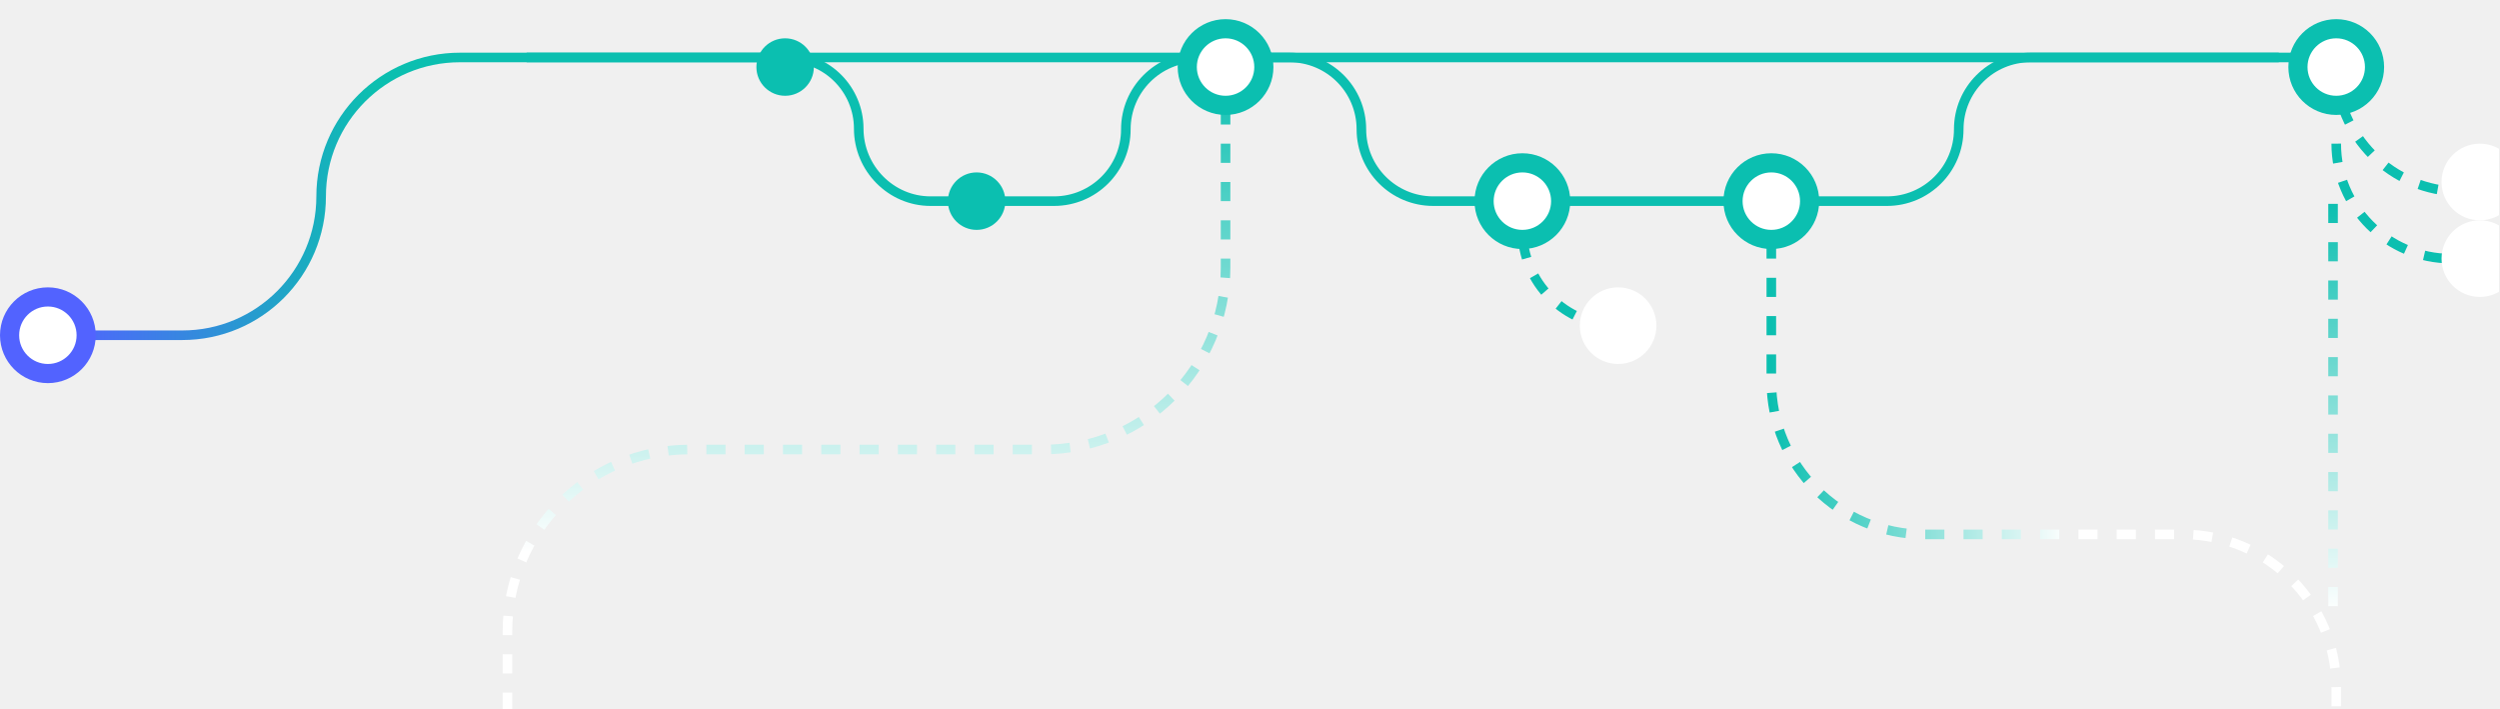
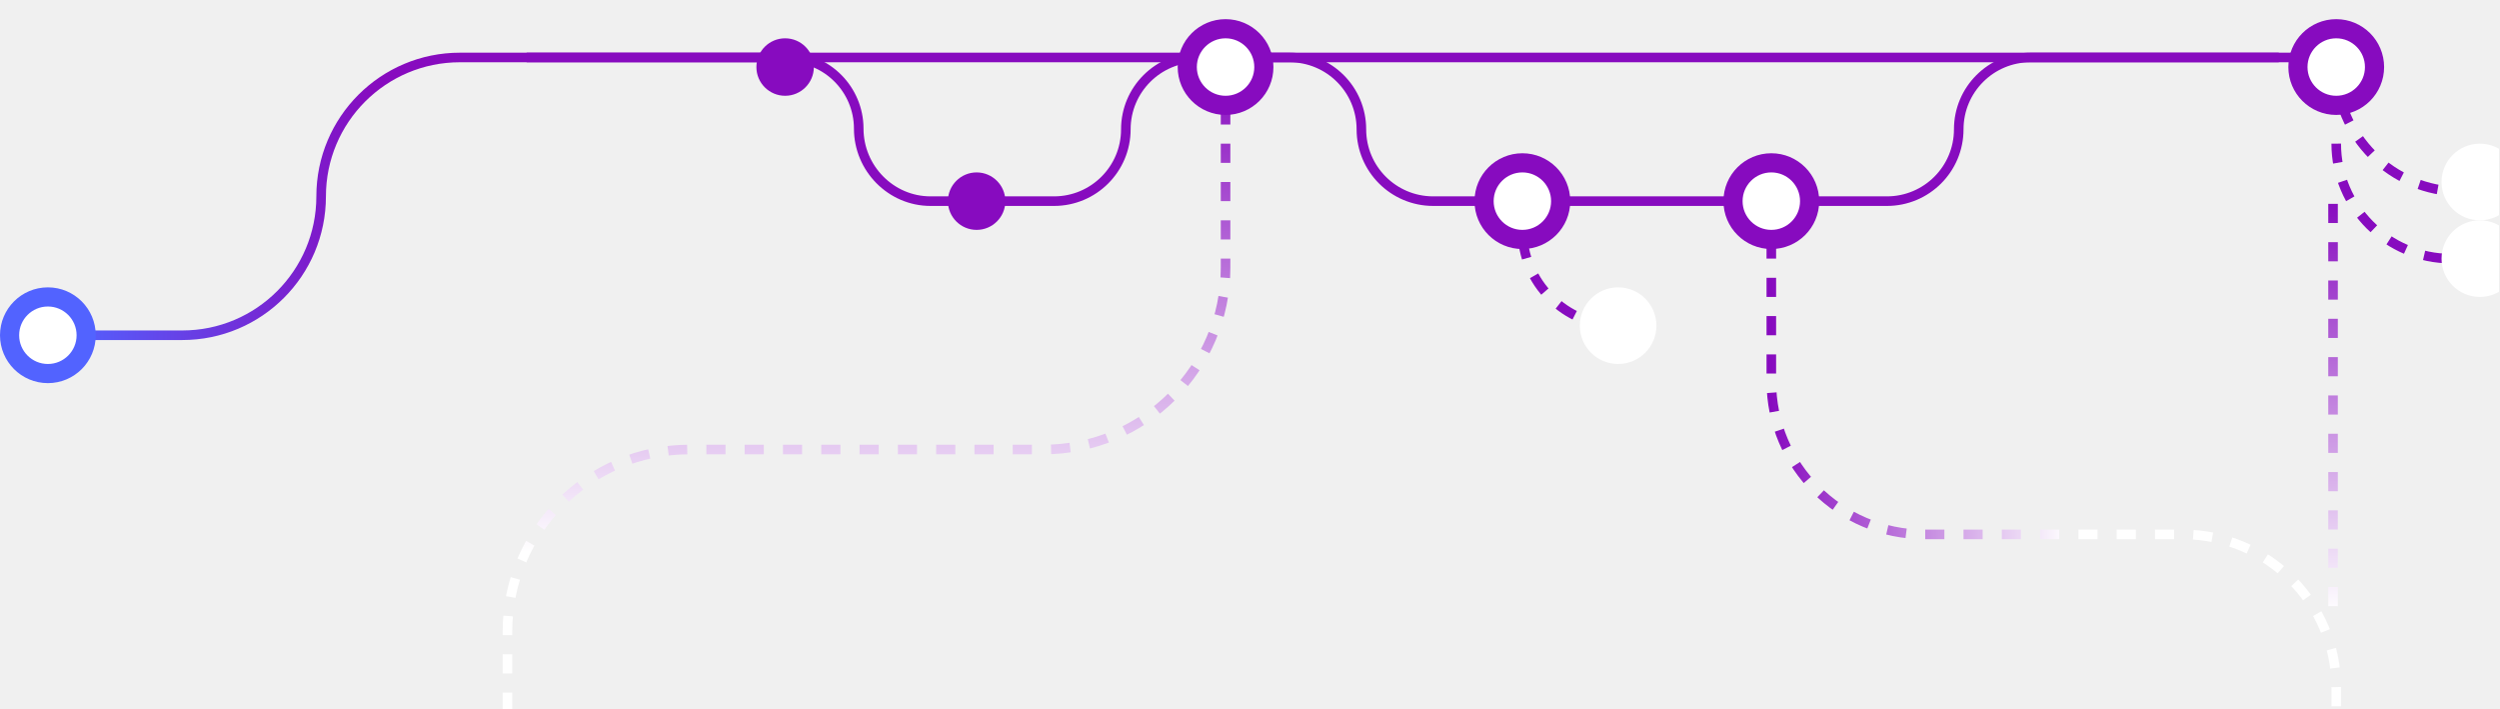
<svg xmlns="http://www.w3.org/2000/svg" width="261" height="74" viewBox="0 0 261 74" fill="none">
  <g clip-path="url(#clip0)">
    <path d="M4 35H19.04C27.048 35 33.54 28.508 33.54 20.5V20.5C33.54 12.492 40.032 6 48.04 6L50.889 6L246 6" stroke="url(#paint0_linear)" />
-     <path d="M55 6H82.332V6C86.394 6 89.687 9.365 89.687 13.427V13.427C89.687 17.569 93.045 21 97.187 21H110.085C114.227 21 117.585 17.642 117.585 13.5V13.5C117.585 9.358 120.943 6 125.085 6H134.686C138.828 6 142.186 9.358 142.186 13.5V13.5C142.186 17.642 145.544 21 149.686 21H197.075C201.218 21 204.575 17.642 204.575 13.5V13.5C204.575 9.358 207.933 6 212.075 6H238" stroke="#0BBFB0" />
-     <path d="M159 21V24C159 29.523 163.477 34 169 34V34" stroke="#0BBFB0" stroke-dasharray="2" />
-     <path d="M244 7V7C244 14.18 249.82 20 257 20H259" stroke="#0BBFB0" stroke-dasharray="2" />
-     <path d="M244 15V15C244 21.627 249.373 27 256 27H259" stroke="#0BBFB0" stroke-dasharray="2" />
+     <path d="M55 6H82.332V6C86.394 6 89.687 9.365 89.687 13.427V13.427C89.687 17.569 93.045 21 97.187 21H110.085C114.227 21 117.585 17.642 117.585 13.5V13.5C117.585 9.358 120.943 6 125.085 6H134.686C138.828 6 142.186 9.358 142.186 13.5V13.5C142.186 17.642 145.544 21 149.686 21H197.075C201.218 21 204.575 17.642 204.575 13.5V13.5C204.575 9.358 207.933 6 212.075 6H238" stroke="#870bbf" />
+     <path d="M159 21V24C159 29.523 163.477 34 169 34V34" stroke="#870bbf" stroke-dasharray="2" />
+     <path d="M244 7V7C244 14.18 249.82 20 257 20H259" stroke="#870bbf" stroke-dasharray="2" />
+     <path d="M244 15V15C244 21.627 249.373 27 256 27H259" stroke="#870bbf" stroke-dasharray="2" />
    <path d="M128 7V27.93C128 38.423 119.493 46.93 109 46.93H72C61.507 46.93 53 55.436 53 65.93V88" stroke="url(#paint1_linear)" stroke-dasharray="2" />
    <path d="M185 21V39.793C185 48.629 192.163 55.793 201 55.793H228C236.837 55.793 244 62.956 244 71.793V98" stroke="url(#paint2_linear)" stroke-dasharray="2" />
    <path d="M5 39C7.209 39 9 37.209 9 35C9 32.791 7.209 31 5 31C2.791 31 1 32.791 1 35C1 37.209 2.791 39 5 39Z" fill="white" stroke="#5263FF" stroke-width="2" />
-     <path fill-rule="evenodd" clip-rule="evenodd" d="M82 10C83.657 10 85 8.657 85 7C85 5.343 83.657 4 82 4C80.343 4 79 5.343 79 7C79 8.657 80.343 10 82 10Z" fill="#0BBFB0" />
-     <path fill-rule="evenodd" clip-rule="evenodd" d="M102 24C103.657 24 105 22.657 105 21C105 19.343 103.657 18 102 18C100.343 18 99 19.343 99 21C99 22.657 100.343 24 102 24Z" fill="#0BBFB0" />
-     <path d="M128 11C130.209 11 132 9.209 132 7C132 4.791 130.209 3 128 3C125.791 3 124 4.791 124 7C124 9.209 125.791 11 128 11Z" fill="white" stroke="#0BBFB0" stroke-width="2" />
-     <path d="M159 25C161.209 25 163 23.209 163 21C163 18.791 161.209 17 159 17C156.791 17 155 18.791 155 21C155 23.209 156.791 25 159 25Z" fill="white" stroke="#0BBFB0" stroke-width="2" />
-     <path d="M185 25C187.209 25 189 23.209 189 21C189 18.791 187.209 17 185 17C182.791 17 181 18.791 181 21C181 23.209 182.791 25 185 25Z" fill="white" stroke="#0BBFB0" stroke-width="2" />
+     <path fill-rule="evenodd" clip-rule="evenodd" d="M82 10C83.657 10 85 8.657 85 7C85 5.343 83.657 4 82 4C80.343 4 79 5.343 79 7C79 8.657 80.343 10 82 10Z" fill="#870bbf" />
+     <path fill-rule="evenodd" clip-rule="evenodd" d="M102 24C103.657 24 105 22.657 105 21C105 19.343 103.657 18 102 18C100.343 18 99 19.343 99 21C99 22.657 100.343 24 102 24Z" fill="#870bbf" />
+     <path d="M128 11C130.209 11 132 9.209 132 7C132 4.791 130.209 3 128 3C125.791 3 124 4.791 124 7C124 9.209 125.791 11 128 11Z" fill="white" stroke="#870bbf" stroke-width="2" />
+     <path d="M159 25C161.209 25 163 23.209 163 21C163 18.791 161.209 17 159 17C156.791 17 155 18.791 155 21C155 23.209 156.791 25 159 25Z" fill="white" stroke="#870bbf" stroke-width="2" />
+     <path d="M185 25C187.209 25 189 23.209 189 21C189 18.791 187.209 17 185 17C182.791 17 181 18.791 181 21C181 23.209 182.791 25 185 25Z" fill="white" stroke="#870bbf" stroke-width="2" />
    <path d="M169 37C170.657 37 172 35.657 172 34C172 32.343 170.657 31 169 31C167.343 31 166 32.343 166 34C166 35.657 167.343 37 169 37Z" fill="white" stroke="white" stroke-width="2" />
-     <path d="M244 11C246.209 11 248 9.209 248 7C248 4.791 246.209 3 244 3C241.791 3 240 4.791 240 7C240 9.209 241.791 11 244 11Z" fill="white" stroke="#0BBFB0" stroke-width="2" />
+     <path d="M244 11C246.209 11 248 9.209 248 7C248 4.791 246.209 3 244 3C241.791 3 240 4.791 240 7C240 9.209 241.791 11 244 11Z" fill="white" stroke="#870bbf" stroke-width="2" />
    <path d="M243.667 21.283V64" stroke="url(#paint3_linear)" stroke-dasharray="2" />
    <path d="M259 22C260.657 22 262 20.657 262 19C262 17.343 260.657 16 259 16C257.343 16 256 17.343 256 19C256 20.657 257.343 22 259 22Z" fill="white" stroke="white" stroke-width="2" />
    <path d="M259 30C260.657 30 262 28.657 262 27C262 25.343 260.657 24 259 24C257.343 24 256 25.343 256 27C256 28.657 257.343 30 259 30Z" fill="white" stroke="white" stroke-width="2" />
  </g>
  <defs>
    <linearGradient id="paint0_linear" x1="6.577" y1="36.938" x2="38.917" y2="36.938" gradientUnits="userSpaceOnUse">
      <stop stop-color="#5263FF" />
-       <stop offset="1" stop-color="#0BBFB0" />
+       <stop offset="1" stop-color="#870bbf" />
    </linearGradient>
    <linearGradient id="paint1_linear" x1="113.939" y1="57.627" x2="113.939" y2="7" gradientUnits="userSpaceOnUse">
      <stop stop-color="white" />
-       <stop offset="1" stop-color="#0BBFB0" />
+       <stop offset="1" stop-color="#870bbf" />
    </linearGradient>
    <linearGradient id="paint2_linear" x1="215.986" y1="39.28" x2="185" y2="39.28" gradientUnits="userSpaceOnUse">
      <stop stop-color="white" />
-       <stop offset="1" stop-color="#0BBFB0" />
+       <stop offset="1" stop-color="#870bbf" />
    </linearGradient>
    <linearGradient id="paint3_linear" x1="243" y1="21" x2="243" y2="64" gradientUnits="userSpaceOnUse">
-       <stop stop-color="#0BBFB0" />
+       <stop stop-color="#870bbf" />
      <stop offset="1" stop-color="white" />
    </linearGradient>
    <clipPath id="clip0">
      <rect y="-53" width="261" height="151" fill="white" />
    </clipPath>
  </defs>
</svg>
